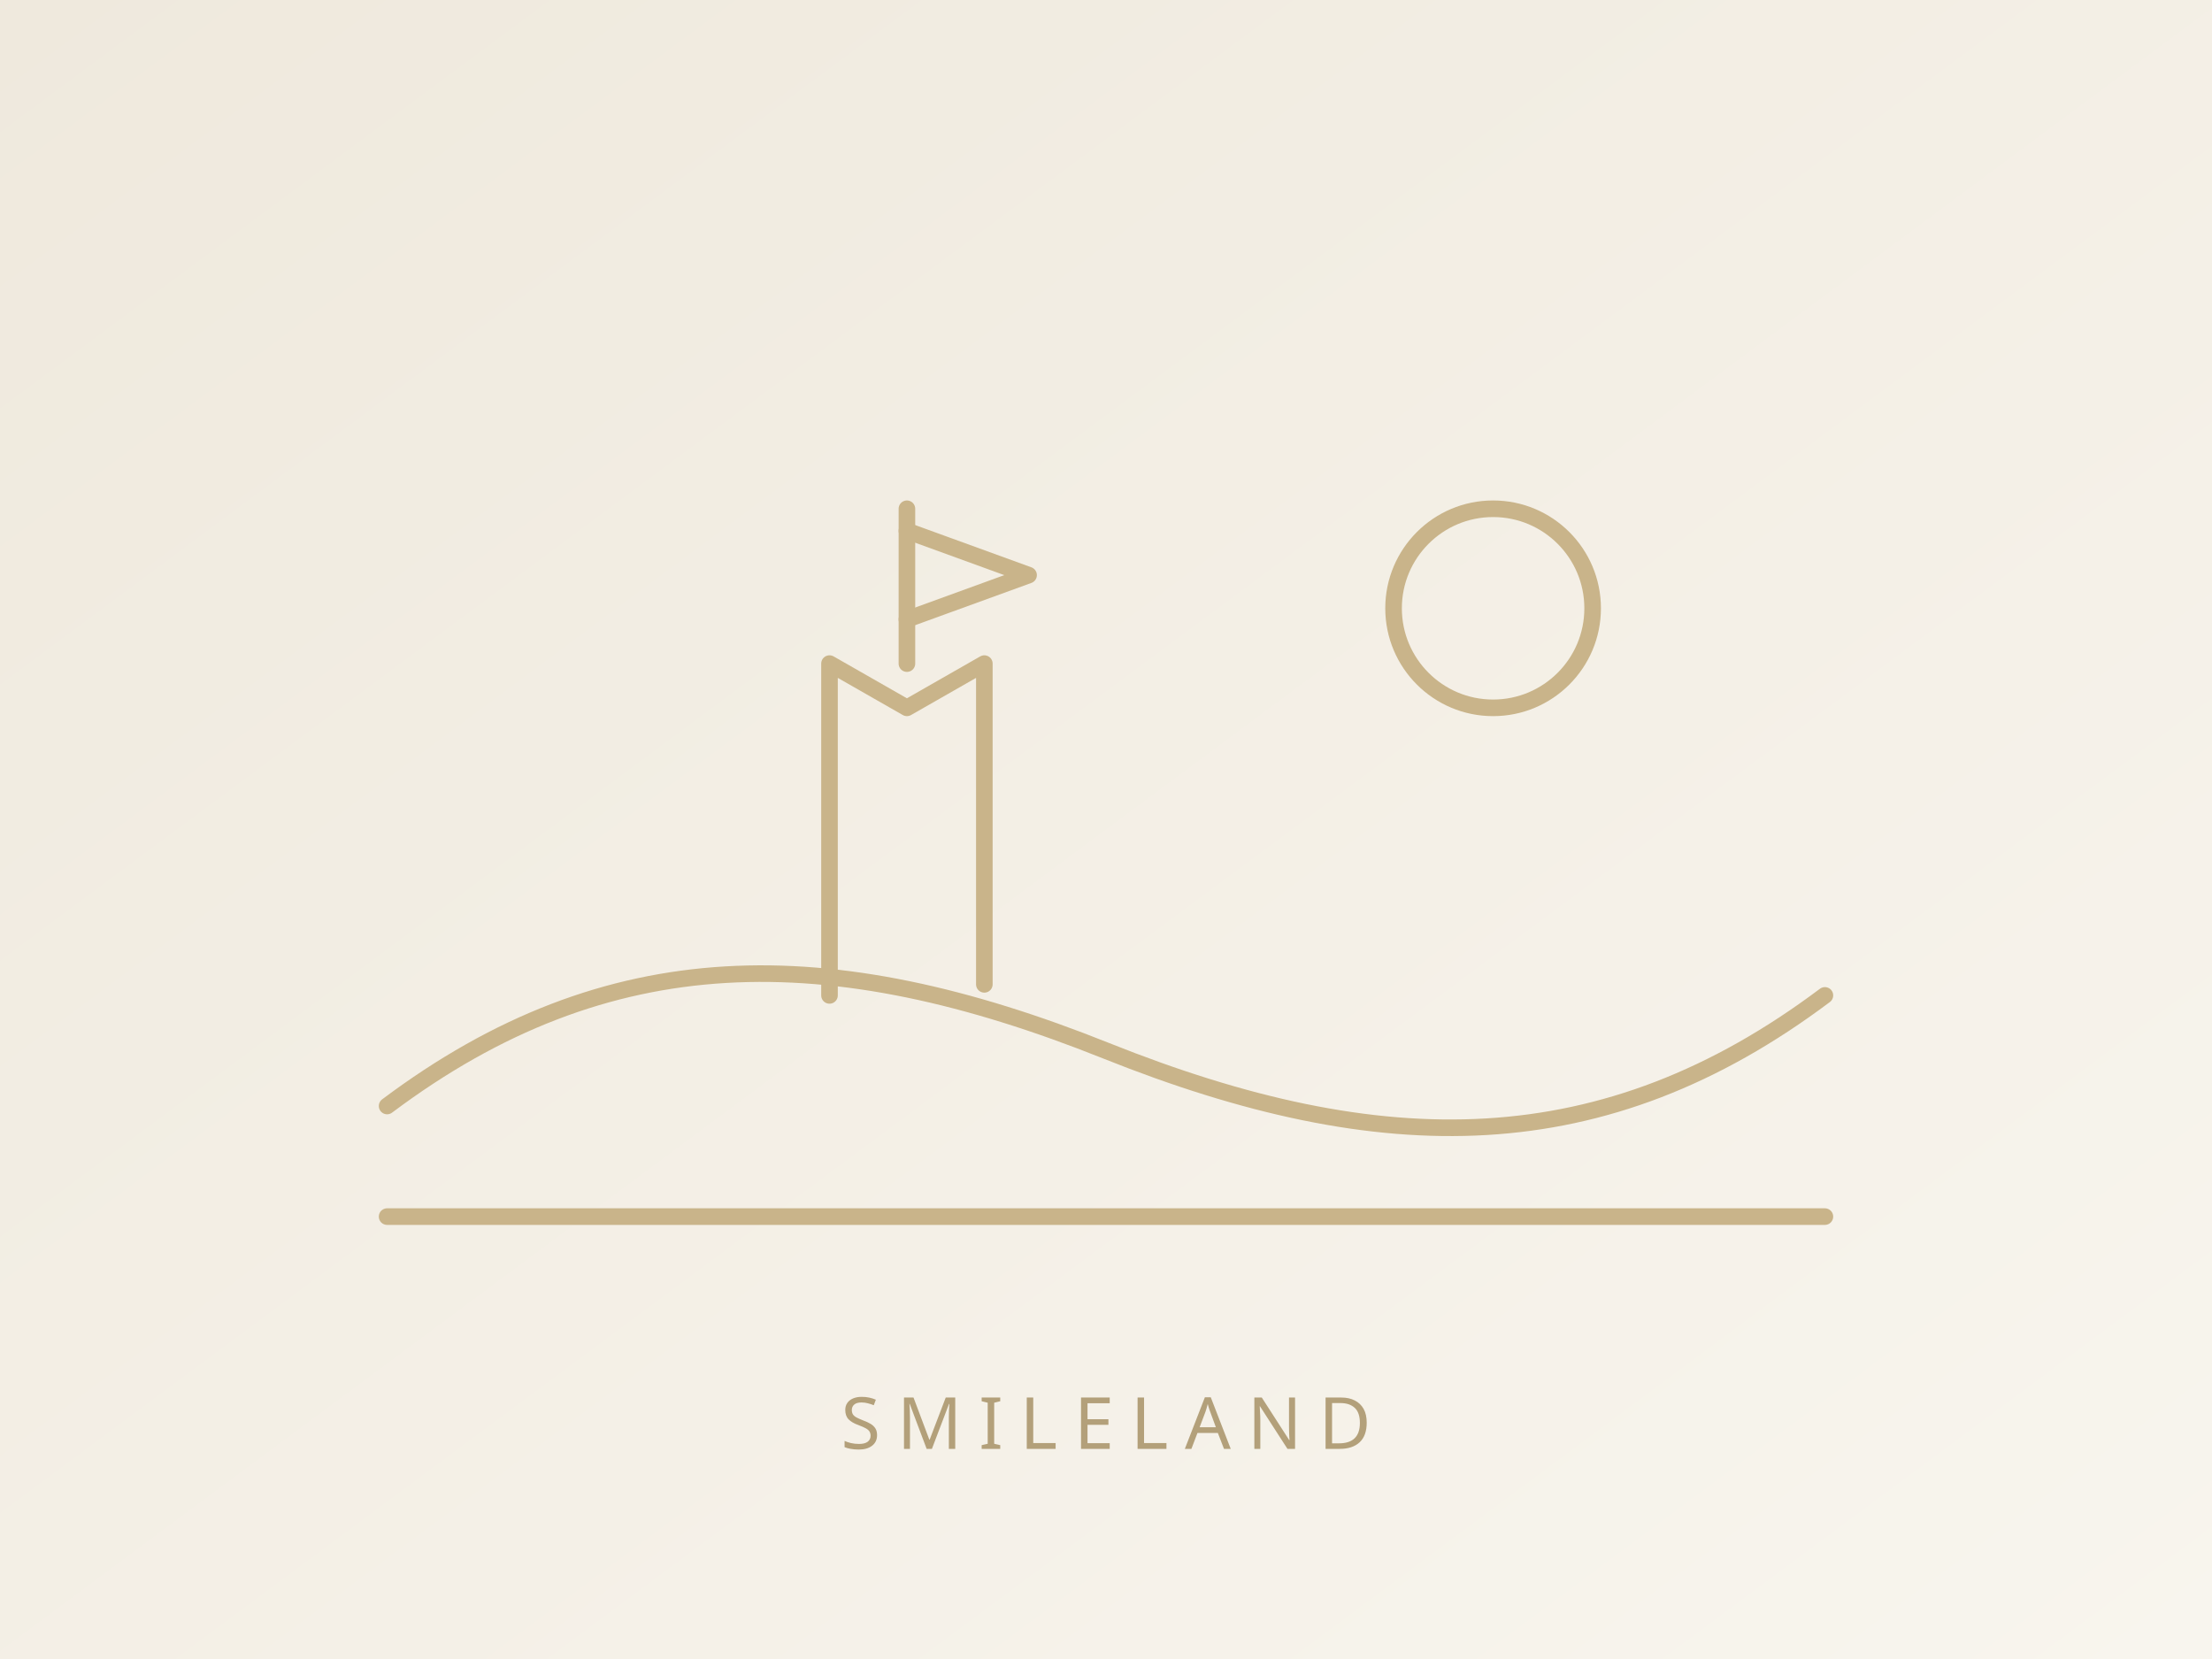
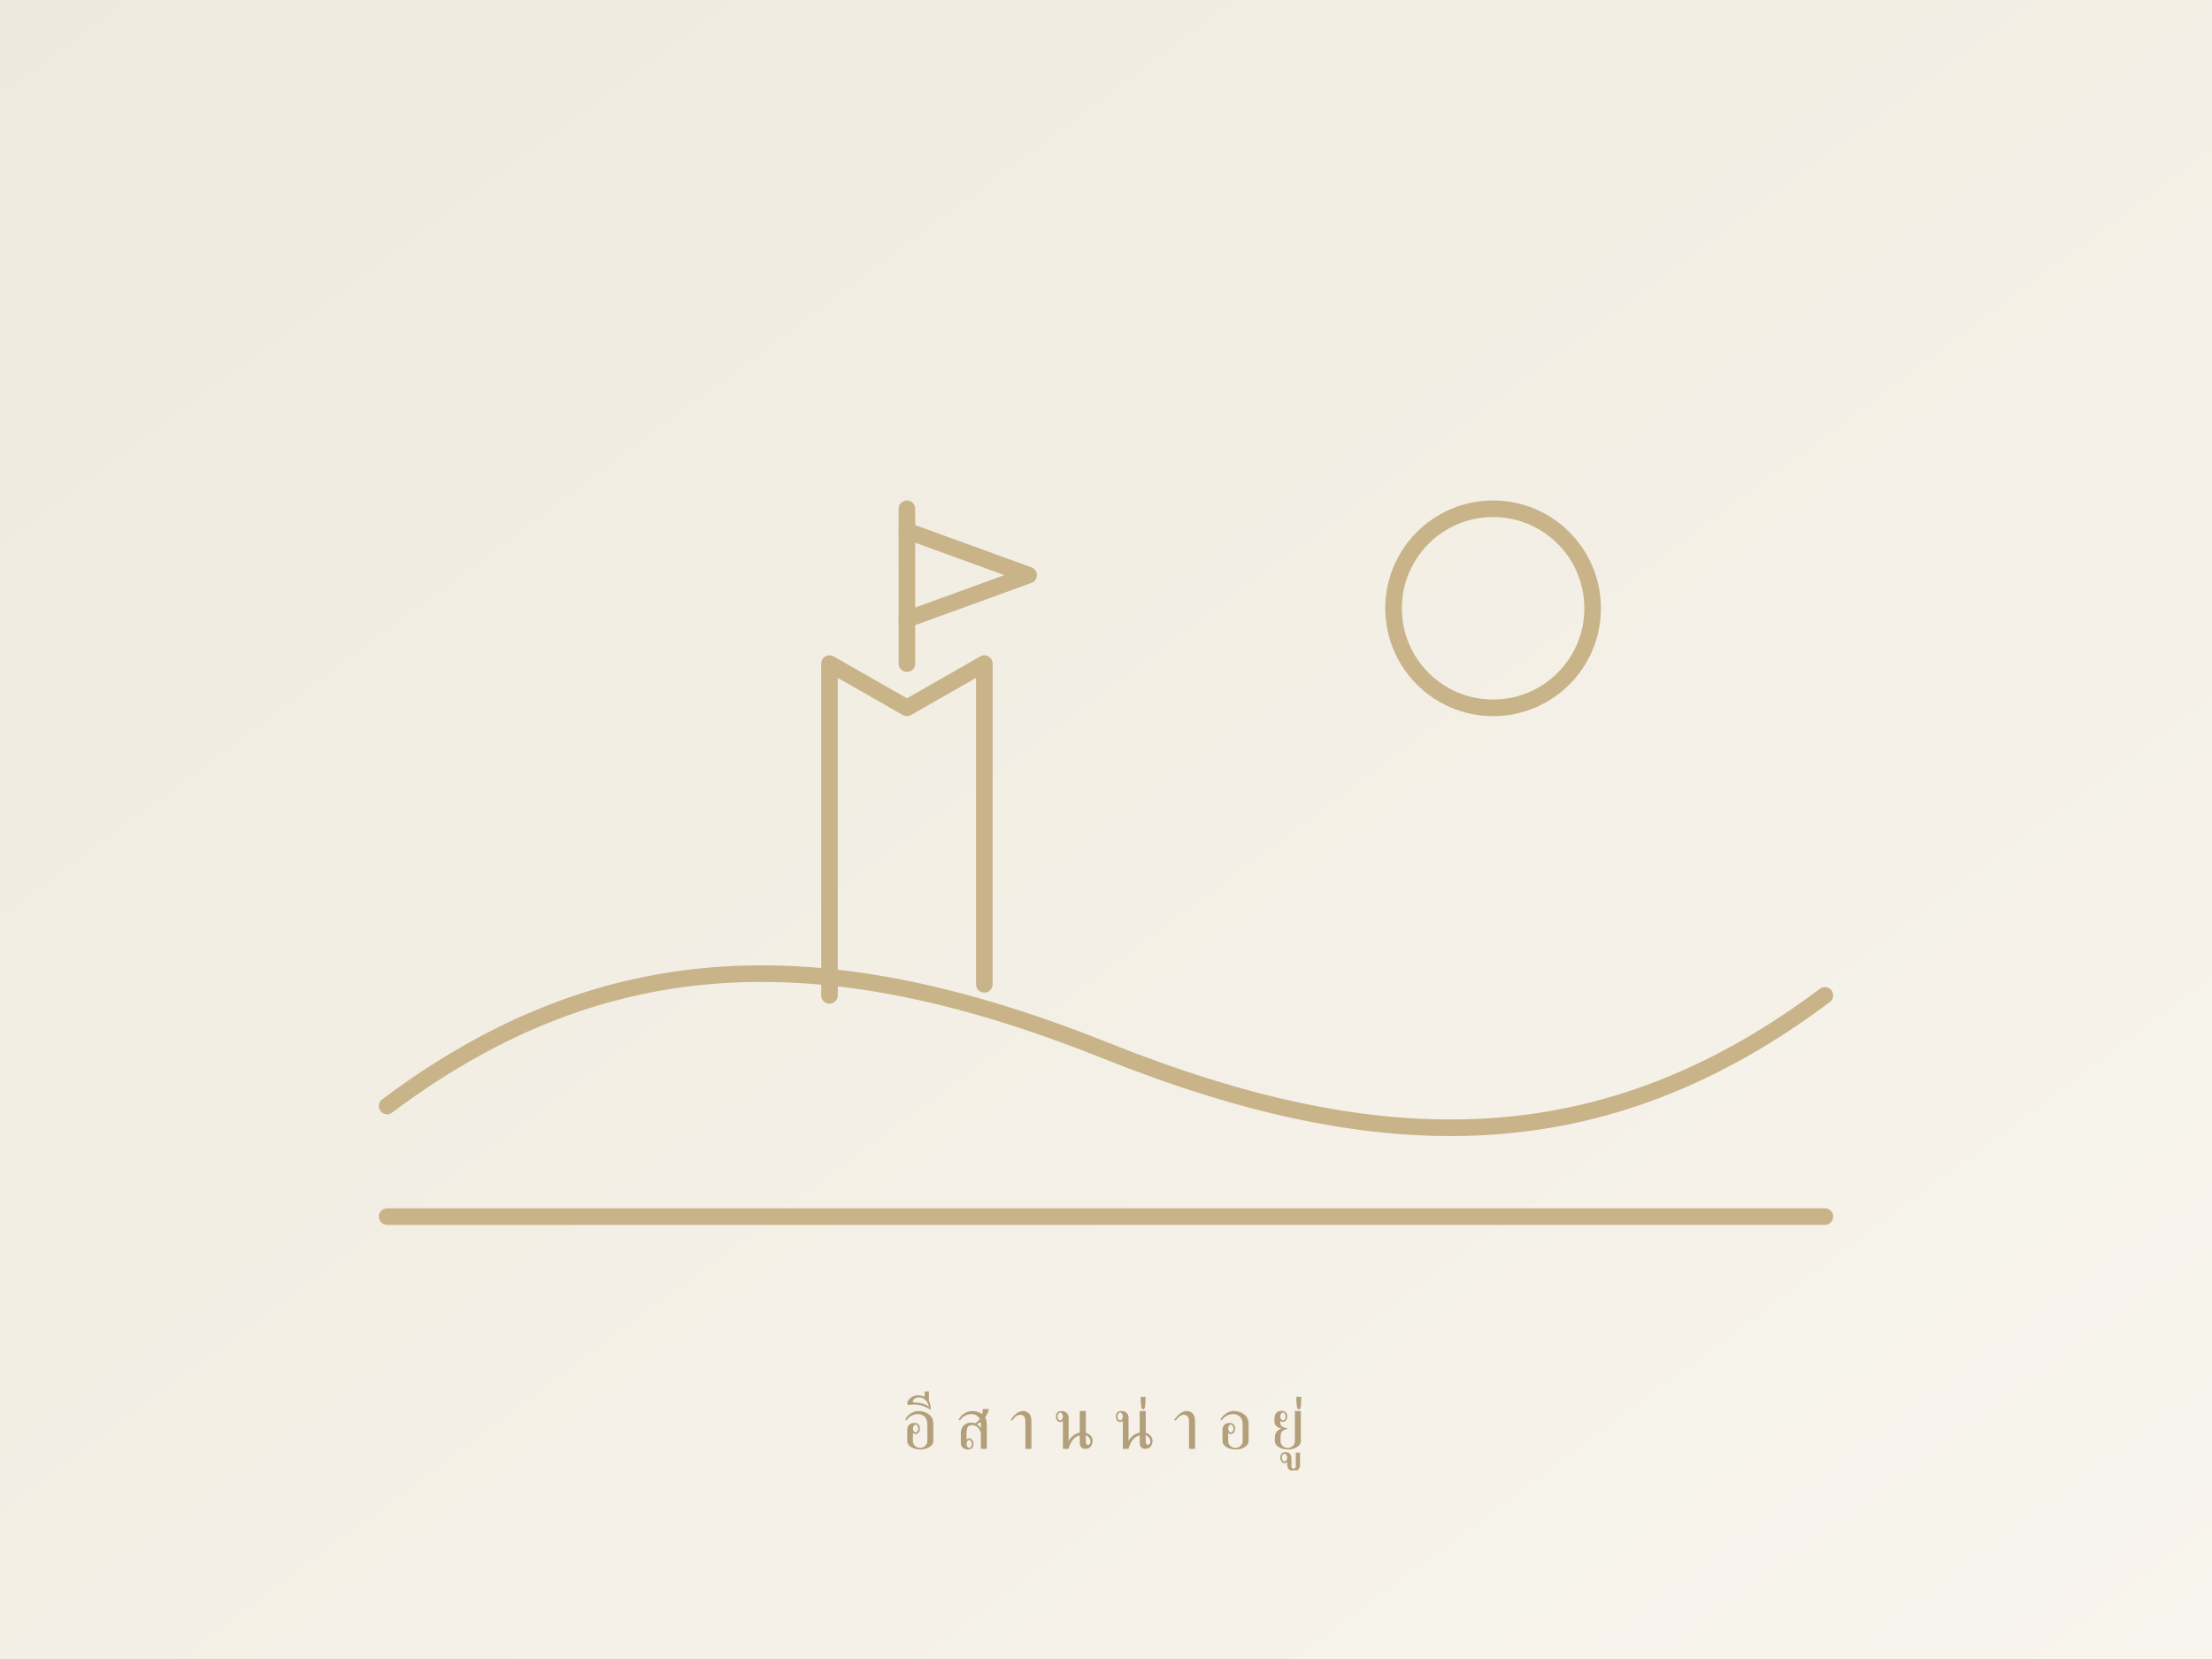
<svg xmlns="http://www.w3.org/2000/svg" viewBox="0 0 400 300">
  <defs>
    <linearGradient id="g" x1="0" y1="0" x2="1" y2="1">
      <stop offset="0" stop-color="#efe9dd" />
      <stop offset="1" stop-color="#f8f5ee" />
    </linearGradient>
  </defs>
  <rect width="400" height="300" fill="url(#g)" />
  <g fill="none" stroke="#c9b48a" stroke-width="3" stroke-linecap="round" stroke-linejoin="round">
    <path d="M70 200c40-30 80-30 130-10s90 20 130-10" />
    <path d="M70 220h260" />
    <path d="M150 180V120l14 8 14-8v58" />
    <path d="M164 120V92" />
    <path d="M164 96l22 8-22 8" />
    <circle cx="270" cy="110" r="18" />
  </g>
-   <text x="200" y="262" text-anchor="middle" font-family="sans-serif" font-size="13" letter-spacing="3" fill="#b3a07a">SMILELAND</text>
+   <text x="200" y="262" text-anchor="middle" font-family="sans-serif" font-size="13" letter-spacing="3" fill="#b3a07a">อีสานน่าอยู่</text>
</svg>
